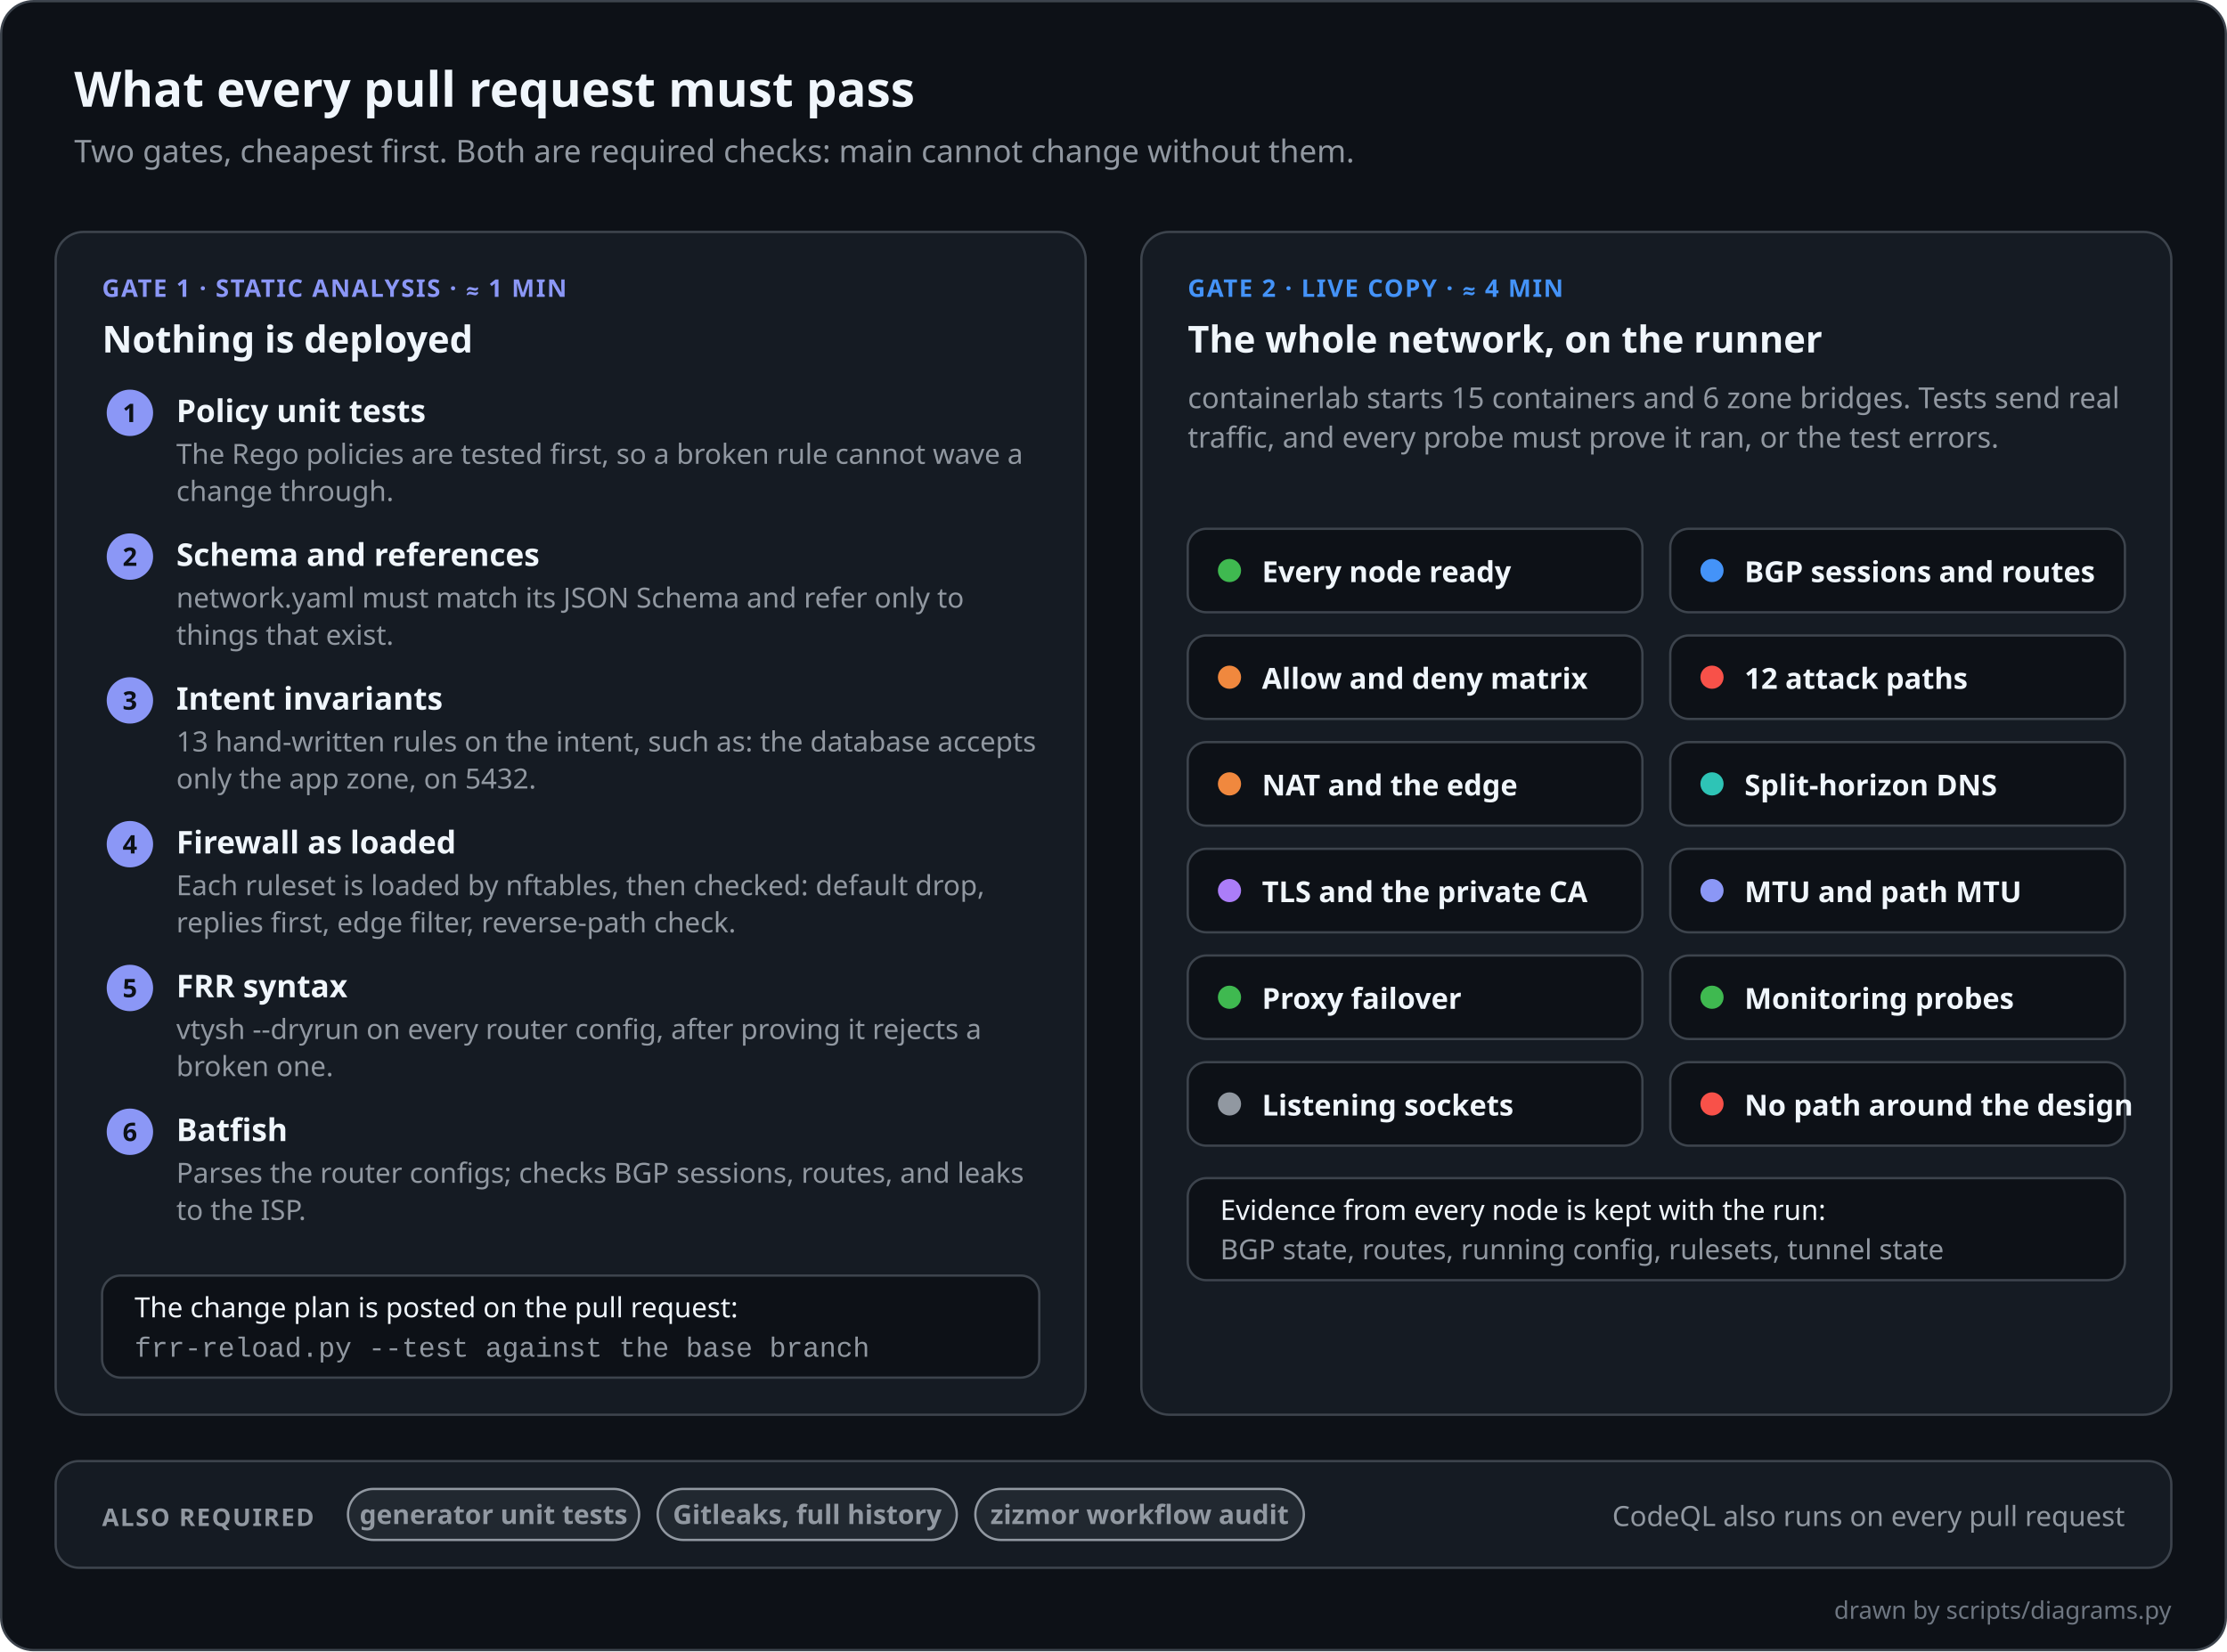
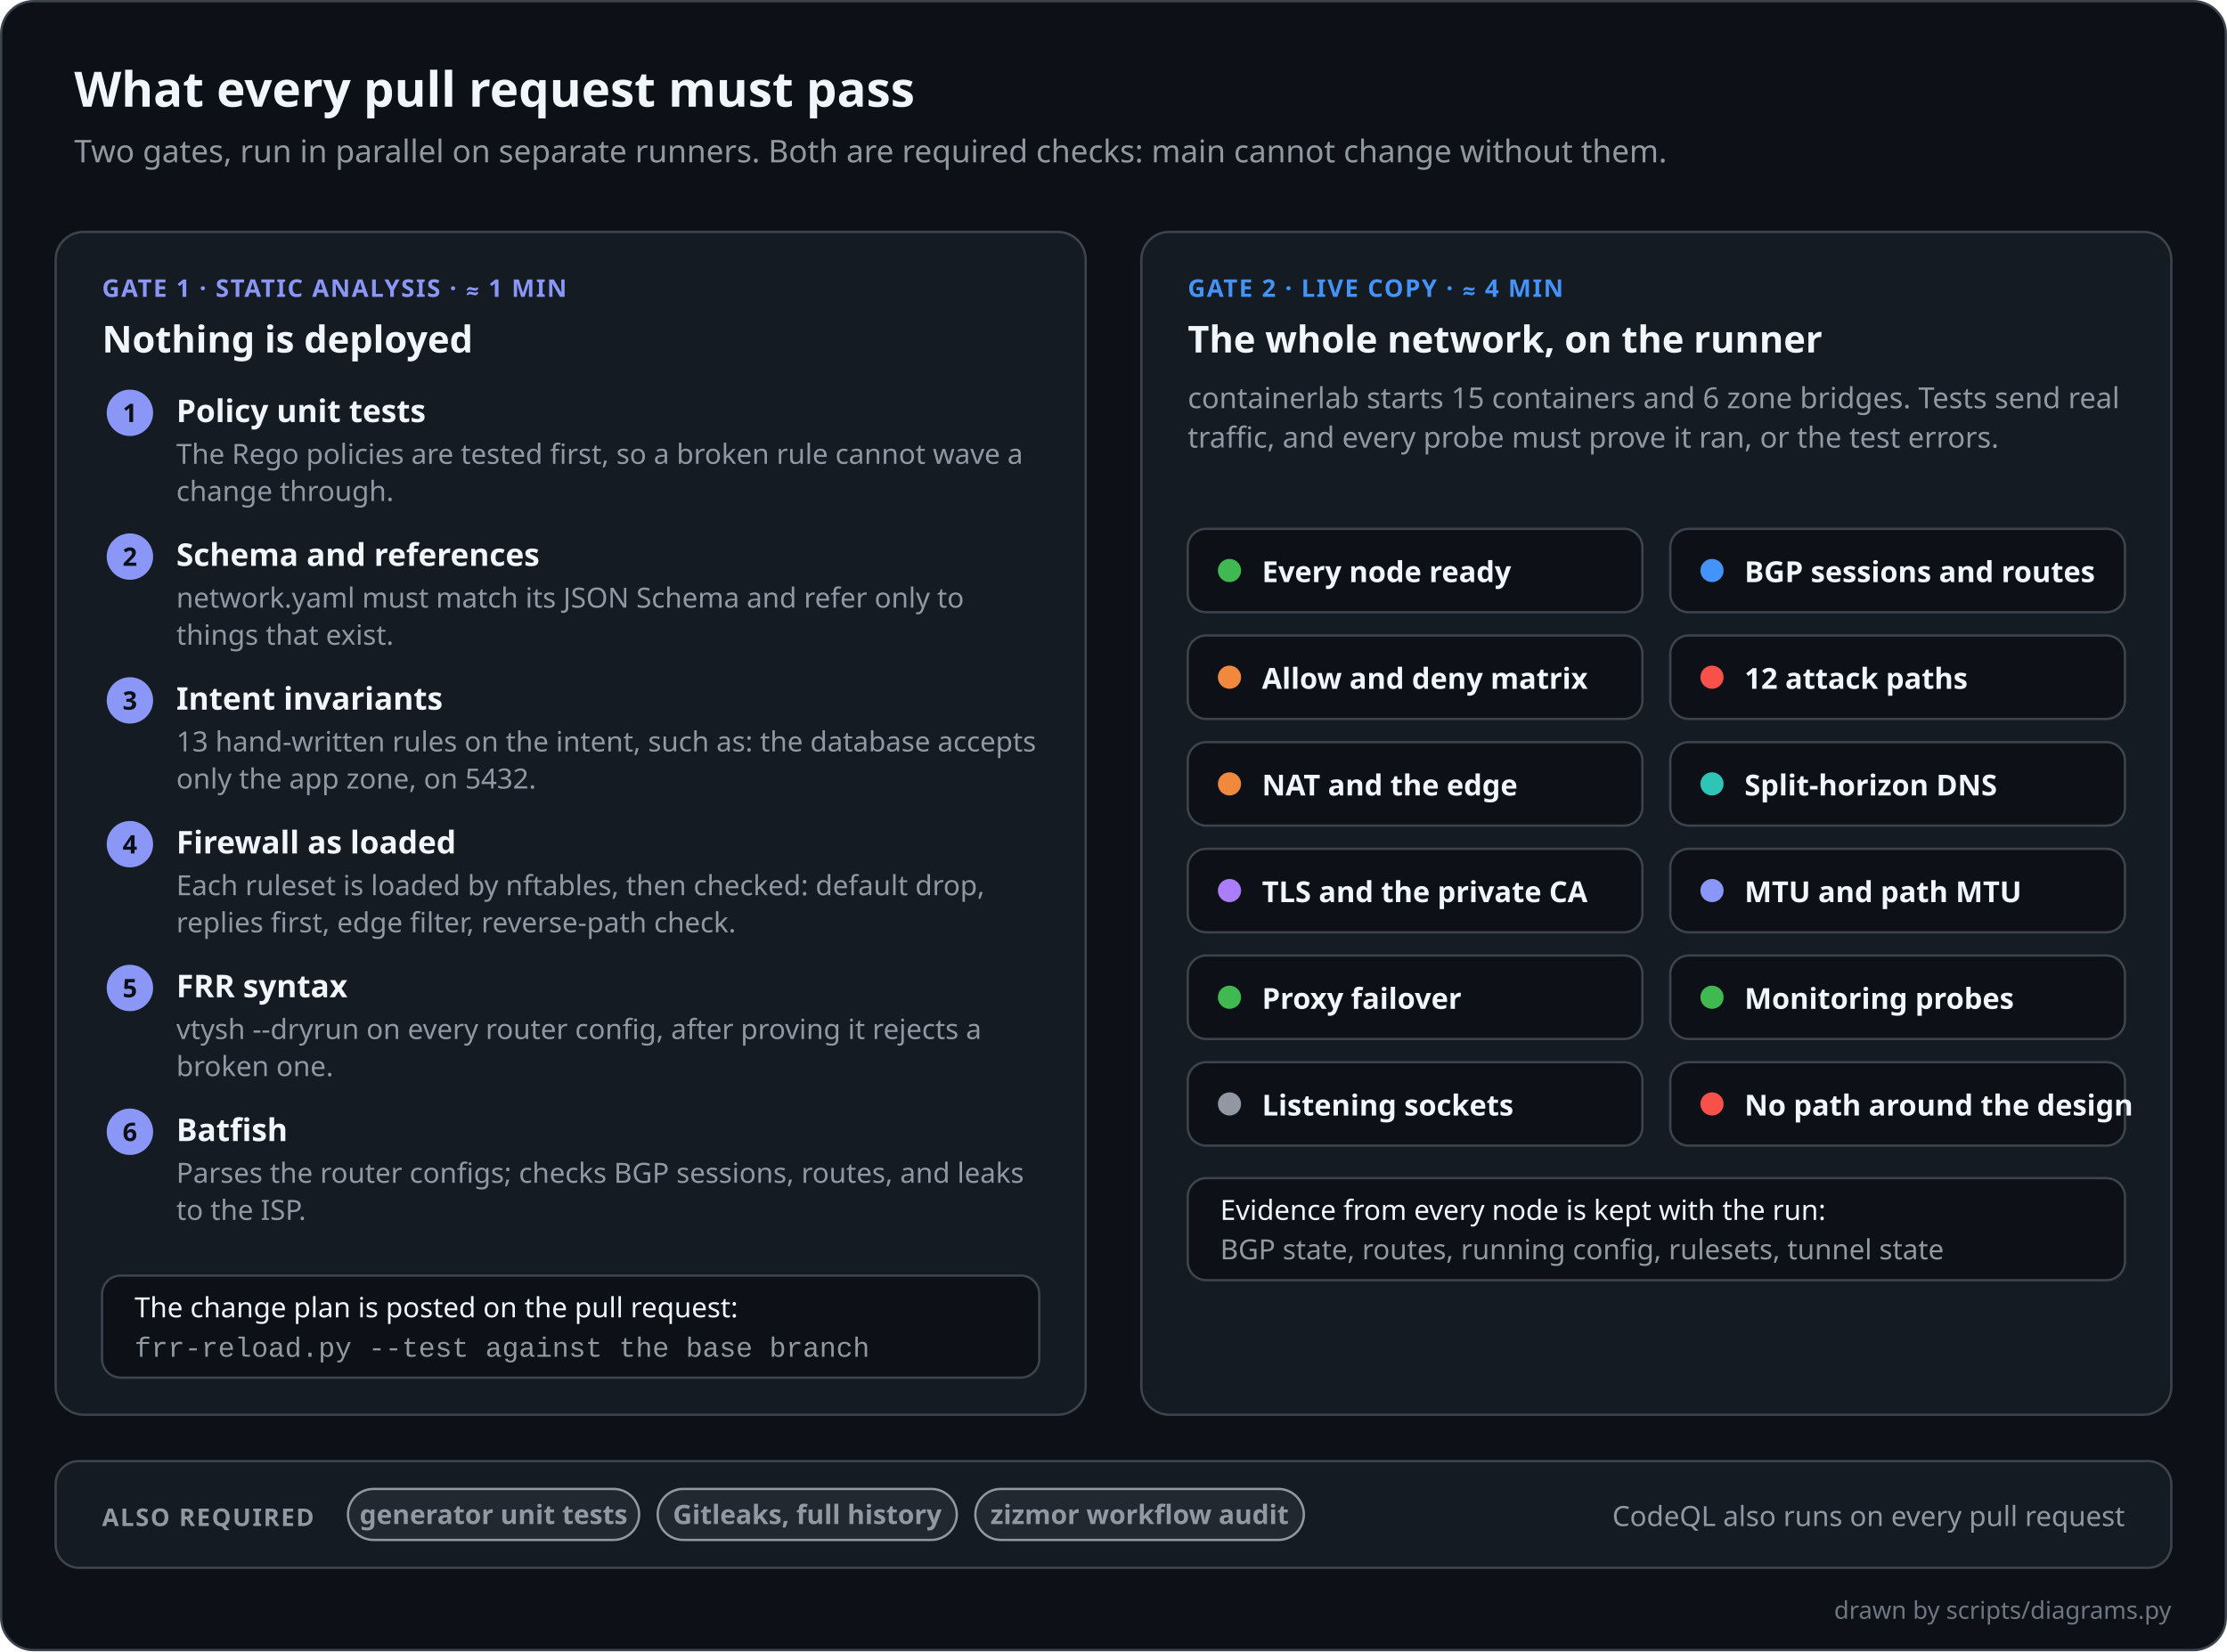
<svg xmlns="http://www.w3.org/2000/svg" viewBox="0 0 960 712" width="960" height="712" role="img" aria-labelledby="t d">
  <style>.s{font-family:-apple-system, BlinkMacSystemFont, 'Segoe UI', 'Noto Sans', Helvetica, Arial, sans-serif}.m{font-family:ui-monospace, SFMono-Regular, 'SF Mono', Menlo, Consolas, 'Liberation Mono', monospace}</style>
  <defs />
  <rect x="0.5" y="0.5" width="959" height="711" rx="14" fill="#0d1117" stroke="#3d444d" />
  <text x="32" y="46" class="s" font-size="21" font-weight="650" fill="#f0f6fc">What every pull request must pass</text>
-   <text x="32" y="70" class="s" font-size="13.5" fill="#9198a1">Two gates, cheapest first. Both are required checks: main cannot change without them.</text>
+   <text x="32" y="70" class="s" font-size="13.5" fill="#9198a1">Two gates, run in parallel on separate runners. Both are required checks: main cannot change without them.</text>
  <rect x="24" y="100" width="444" height="510" rx="12" fill="#151b23" stroke="#3d444d" stroke-width="1" />
  <text x="44" y="128" class="s" font-size="10.5" fill="#8b97f6" font-weight="600" letter-spacing="0.06em">GATE 1 · STATIC ANALYSIS · ≈ 1 MIN</text>
  <text x="44" y="152" class="s" font-size="16" fill="#f0f6fc" font-weight="650">Nothing is deployed</text>
  <circle cx="56" cy="178" r="10" fill="#8b97f6" />
  <text x="56" y="182" class="s" font-size="11" fill="#0d1117" font-weight="700" text-anchor="middle">1</text>
  <text x="76" y="182" class="s" font-size="13.5" fill="#f0f6fc" font-weight="650">Policy unit tests</text>
  <text x="76" y="200" class="s" font-size="12" fill="#9198a1">The Rego policies are tested first, so a broken rule cannot wave a</text>
  <text x="76" y="216" class="s" font-size="12" fill="#9198a1">change through.</text>
  <circle cx="56" cy="240" r="10" fill="#8b97f6" />
  <text x="56" y="244" class="s" font-size="11" fill="#0d1117" font-weight="700" text-anchor="middle">2</text>
  <text x="76" y="244" class="s" font-size="13.5" fill="#f0f6fc" font-weight="650">Schema and references</text>
  <text x="76" y="262" class="s" font-size="12" fill="#9198a1">network.yaml must match its JSON Schema and refer only to</text>
  <text x="76" y="278" class="s" font-size="12" fill="#9198a1">things that exist.</text>
  <circle cx="56" cy="302" r="10" fill="#8b97f6" />
  <text x="56" y="306" class="s" font-size="11" fill="#0d1117" font-weight="700" text-anchor="middle">3</text>
  <text x="76" y="306" class="s" font-size="13.5" fill="#f0f6fc" font-weight="650">Intent invariants</text>
  <text x="76" y="324" class="s" font-size="12" fill="#9198a1">13 hand-written rules on the intent, such as: the database accepts</text>
  <text x="76" y="340" class="s" font-size="12" fill="#9198a1">only the app zone, on 5432.</text>
  <circle cx="56" cy="364" r="10" fill="#8b97f6" />
  <text x="56" y="368" class="s" font-size="11" fill="#0d1117" font-weight="700" text-anchor="middle">4</text>
  <text x="76" y="368" class="s" font-size="13.5" fill="#f0f6fc" font-weight="650">Firewall as loaded</text>
  <text x="76" y="386" class="s" font-size="12" fill="#9198a1">Each ruleset is loaded by nftables, then checked: default drop,</text>
  <text x="76" y="402" class="s" font-size="12" fill="#9198a1">replies first, edge filter, reverse-path check.</text>
  <circle cx="56" cy="426" r="10" fill="#8b97f6" />
  <text x="56" y="430" class="s" font-size="11" fill="#0d1117" font-weight="700" text-anchor="middle">5</text>
  <text x="76" y="430" class="s" font-size="13.5" fill="#f0f6fc" font-weight="650">FRR syntax</text>
  <text x="76" y="448" class="s" font-size="12" fill="#9198a1">vtysh --dryrun on every router config, after proving it rejects a</text>
  <text x="76" y="464" class="s" font-size="12" fill="#9198a1">broken one.</text>
  <circle cx="56" cy="488" r="10" fill="#8b97f6" />
  <text x="56" y="492" class="s" font-size="11" fill="#0d1117" font-weight="700" text-anchor="middle">6</text>
  <text x="76" y="492" class="s" font-size="13.5" fill="#f0f6fc" font-weight="650">Batfish</text>
  <text x="76" y="510" class="s" font-size="12" fill="#9198a1">Parses the router configs; checks BGP sessions, routes, and leaks</text>
  <text x="76" y="526" class="s" font-size="12" fill="#9198a1">to the ISP.</text>
  <rect x="44" y="550" width="404" height="44" rx="8" fill="#0d1117" stroke="#3d444d" stroke-width="1" />
  <text x="58" y="568" class="s" font-size="12" fill="#f0f6fc">The change plan is posted on the pull request:</text>
  <text x="58" y="585" class="m" font-size="12" fill="#9198a1">frr-reload.py --test against the base branch</text>
  <rect x="492" y="100" width="444" height="510" rx="12" fill="#151b23" stroke="#3d444d" stroke-width="1" />
  <text x="512" y="128" class="s" font-size="10.5" fill="#4493f8" font-weight="600" letter-spacing="0.06em">GATE 2 · LIVE COPY · ≈ 4 MIN</text>
  <text x="512" y="152" class="s" font-size="16" fill="#f0f6fc" font-weight="650">The whole network, on the runner</text>
  <text x="512" y="176" class="s" font-size="12.5" fill="#9198a1">containerlab starts 15 containers and 6 zone bridges. Tests send real</text>
  <text x="512" y="193" class="s" font-size="12.5" fill="#9198a1">traffic, and every probe must prove it ran, or the test errors.</text>
  <rect x="512" y="228" width="196" height="36" rx="8" fill="#0d1117" stroke="#3d444d" stroke-width="1" />
  <circle cx="530" cy="246" r="5" fill="#3fb950" />
  <text x="544" y="251" class="s" font-size="12.5" fill="#f0f6fc" font-weight="600">Every node ready</text>
  <rect x="720" y="228" width="196" height="36" rx="8" fill="#0d1117" stroke="#3d444d" stroke-width="1" />
  <circle cx="738" cy="246" r="5" fill="#4493f8" />
  <text x="752" y="251" class="s" font-size="12.5" fill="#f0f6fc" font-weight="600">BGP sessions and routes</text>
  <rect x="512" y="274" width="196" height="36" rx="8" fill="#0d1117" stroke="#3d444d" stroke-width="1" />
  <circle cx="530" cy="292" r="5" fill="#f0883e" />
  <text x="544" y="297" class="s" font-size="12.5" fill="#f0f6fc" font-weight="600">Allow and deny matrix</text>
  <rect x="720" y="274" width="196" height="36" rx="8" fill="#0d1117" stroke="#3d444d" stroke-width="1" />
  <circle cx="738" cy="292" r="5" fill="#f85149" />
  <text x="752" y="297" class="s" font-size="12.5" fill="#f0f6fc" font-weight="600">12 attack paths</text>
  <rect x="512" y="320" width="196" height="36" rx="8" fill="#0d1117" stroke="#3d444d" stroke-width="1" />
  <circle cx="530" cy="338" r="5" fill="#f0883e" />
  <text x="544" y="343" class="s" font-size="12.5" fill="#f0f6fc" font-weight="600">NAT and the edge</text>
  <rect x="720" y="320" width="196" height="36" rx="8" fill="#0d1117" stroke="#3d444d" stroke-width="1" />
  <circle cx="738" cy="338" r="5" fill="#2ec4b6" />
  <text x="752" y="343" class="s" font-size="12.5" fill="#f0f6fc" font-weight="600">Split-horizon DNS</text>
  <rect x="512" y="366" width="196" height="36" rx="8" fill="#0d1117" stroke="#3d444d" stroke-width="1" />
  <circle cx="530" cy="384" r="5" fill="#ab7df8" />
  <text x="544" y="389" class="s" font-size="12.5" fill="#f0f6fc" font-weight="600">TLS and the private CA</text>
  <rect x="720" y="366" width="196" height="36" rx="8" fill="#0d1117" stroke="#3d444d" stroke-width="1" />
  <circle cx="738" cy="384" r="5" fill="#8b97f6" />
  <text x="752" y="389" class="s" font-size="12.5" fill="#f0f6fc" font-weight="600">MTU and path MTU</text>
  <rect x="512" y="412" width="196" height="36" rx="8" fill="#0d1117" stroke="#3d444d" stroke-width="1" />
  <circle cx="530" cy="430" r="5" fill="#3fb950" />
  <text x="544" y="435" class="s" font-size="12.5" fill="#f0f6fc" font-weight="600">Proxy failover</text>
  <rect x="720" y="412" width="196" height="36" rx="8" fill="#0d1117" stroke="#3d444d" stroke-width="1" />
  <circle cx="738" cy="430" r="5" fill="#3fb950" />
  <text x="752" y="435" class="s" font-size="12.5" fill="#f0f6fc" font-weight="600">Monitoring probes</text>
  <rect x="512" y="458" width="196" height="36" rx="8" fill="#0d1117" stroke="#3d444d" stroke-width="1" />
  <circle cx="530" cy="476" r="5" fill="#9198a1" />
  <text x="544" y="481" class="s" font-size="12.5" fill="#f0f6fc" font-weight="600">Listening sockets</text>
  <rect x="720" y="458" width="196" height="36" rx="8" fill="#0d1117" stroke="#3d444d" stroke-width="1" />
  <circle cx="738" cy="476" r="5" fill="#f85149" />
  <text x="752" y="481" class="s" font-size="12.5" fill="#f0f6fc" font-weight="600">No path around the design</text>
  <rect x="512" y="508" width="404" height="44" rx="8" fill="#0d1117" stroke="#3d444d" stroke-width="1" />
  <text x="526" y="526" class="s" font-size="12" fill="#f0f6fc">Evidence from every node is kept with the run:</text>
  <text x="526" y="543" class="s" font-size="12" fill="#9198a1">BGP state, routes, running config, rulesets, tunnel state</text>
  <rect x="24" y="630" width="912" height="46" rx="10" fill="#151b23" stroke="#3d444d" stroke-width="1" />
  <text x="44" y="658" class="s" font-size="10.5" fill="#9198a1" font-weight="600" letter-spacing="0.06em">ALSO REQUIRED</text>
  <rect x="150" y="642" width="125.516" height="22" rx="11" fill="#212830" stroke="#9198a1" stroke-width="1" />
  <text x="212.758" y="657.14" class="s" font-size="11.5" fill="#9198a1" font-weight="600" text-anchor="middle">generator unit tests</text>
  <rect x="283.516" y="642" width="128.929" height="22" rx="11" fill="#212830" stroke="#9198a1" stroke-width="1" />
  <text x="347.98" y="657.14" class="s" font-size="11.5" fill="#9198a1" font-weight="600" text-anchor="middle">Gitleaks, full history</text>
  <rect x="420.445" y="642" width="141.607" height="22" rx="11" fill="#212830" stroke="#9198a1" stroke-width="1" />
  <text x="491.248" y="657.14" class="s" font-size="11.5" fill="#9198a1" font-weight="600" text-anchor="middle">zizmor workflow audit</text>
  <text x="916" y="658" class="s" font-size="12" fill="#9198a1" text-anchor="end">CodeQL also runs on every pull request</text>
  <text x="936" y="698" class="s" font-size="10.5" fill="#6e7681" text-anchor="end">drawn by scripts/diagrams.py</text>
</svg>
